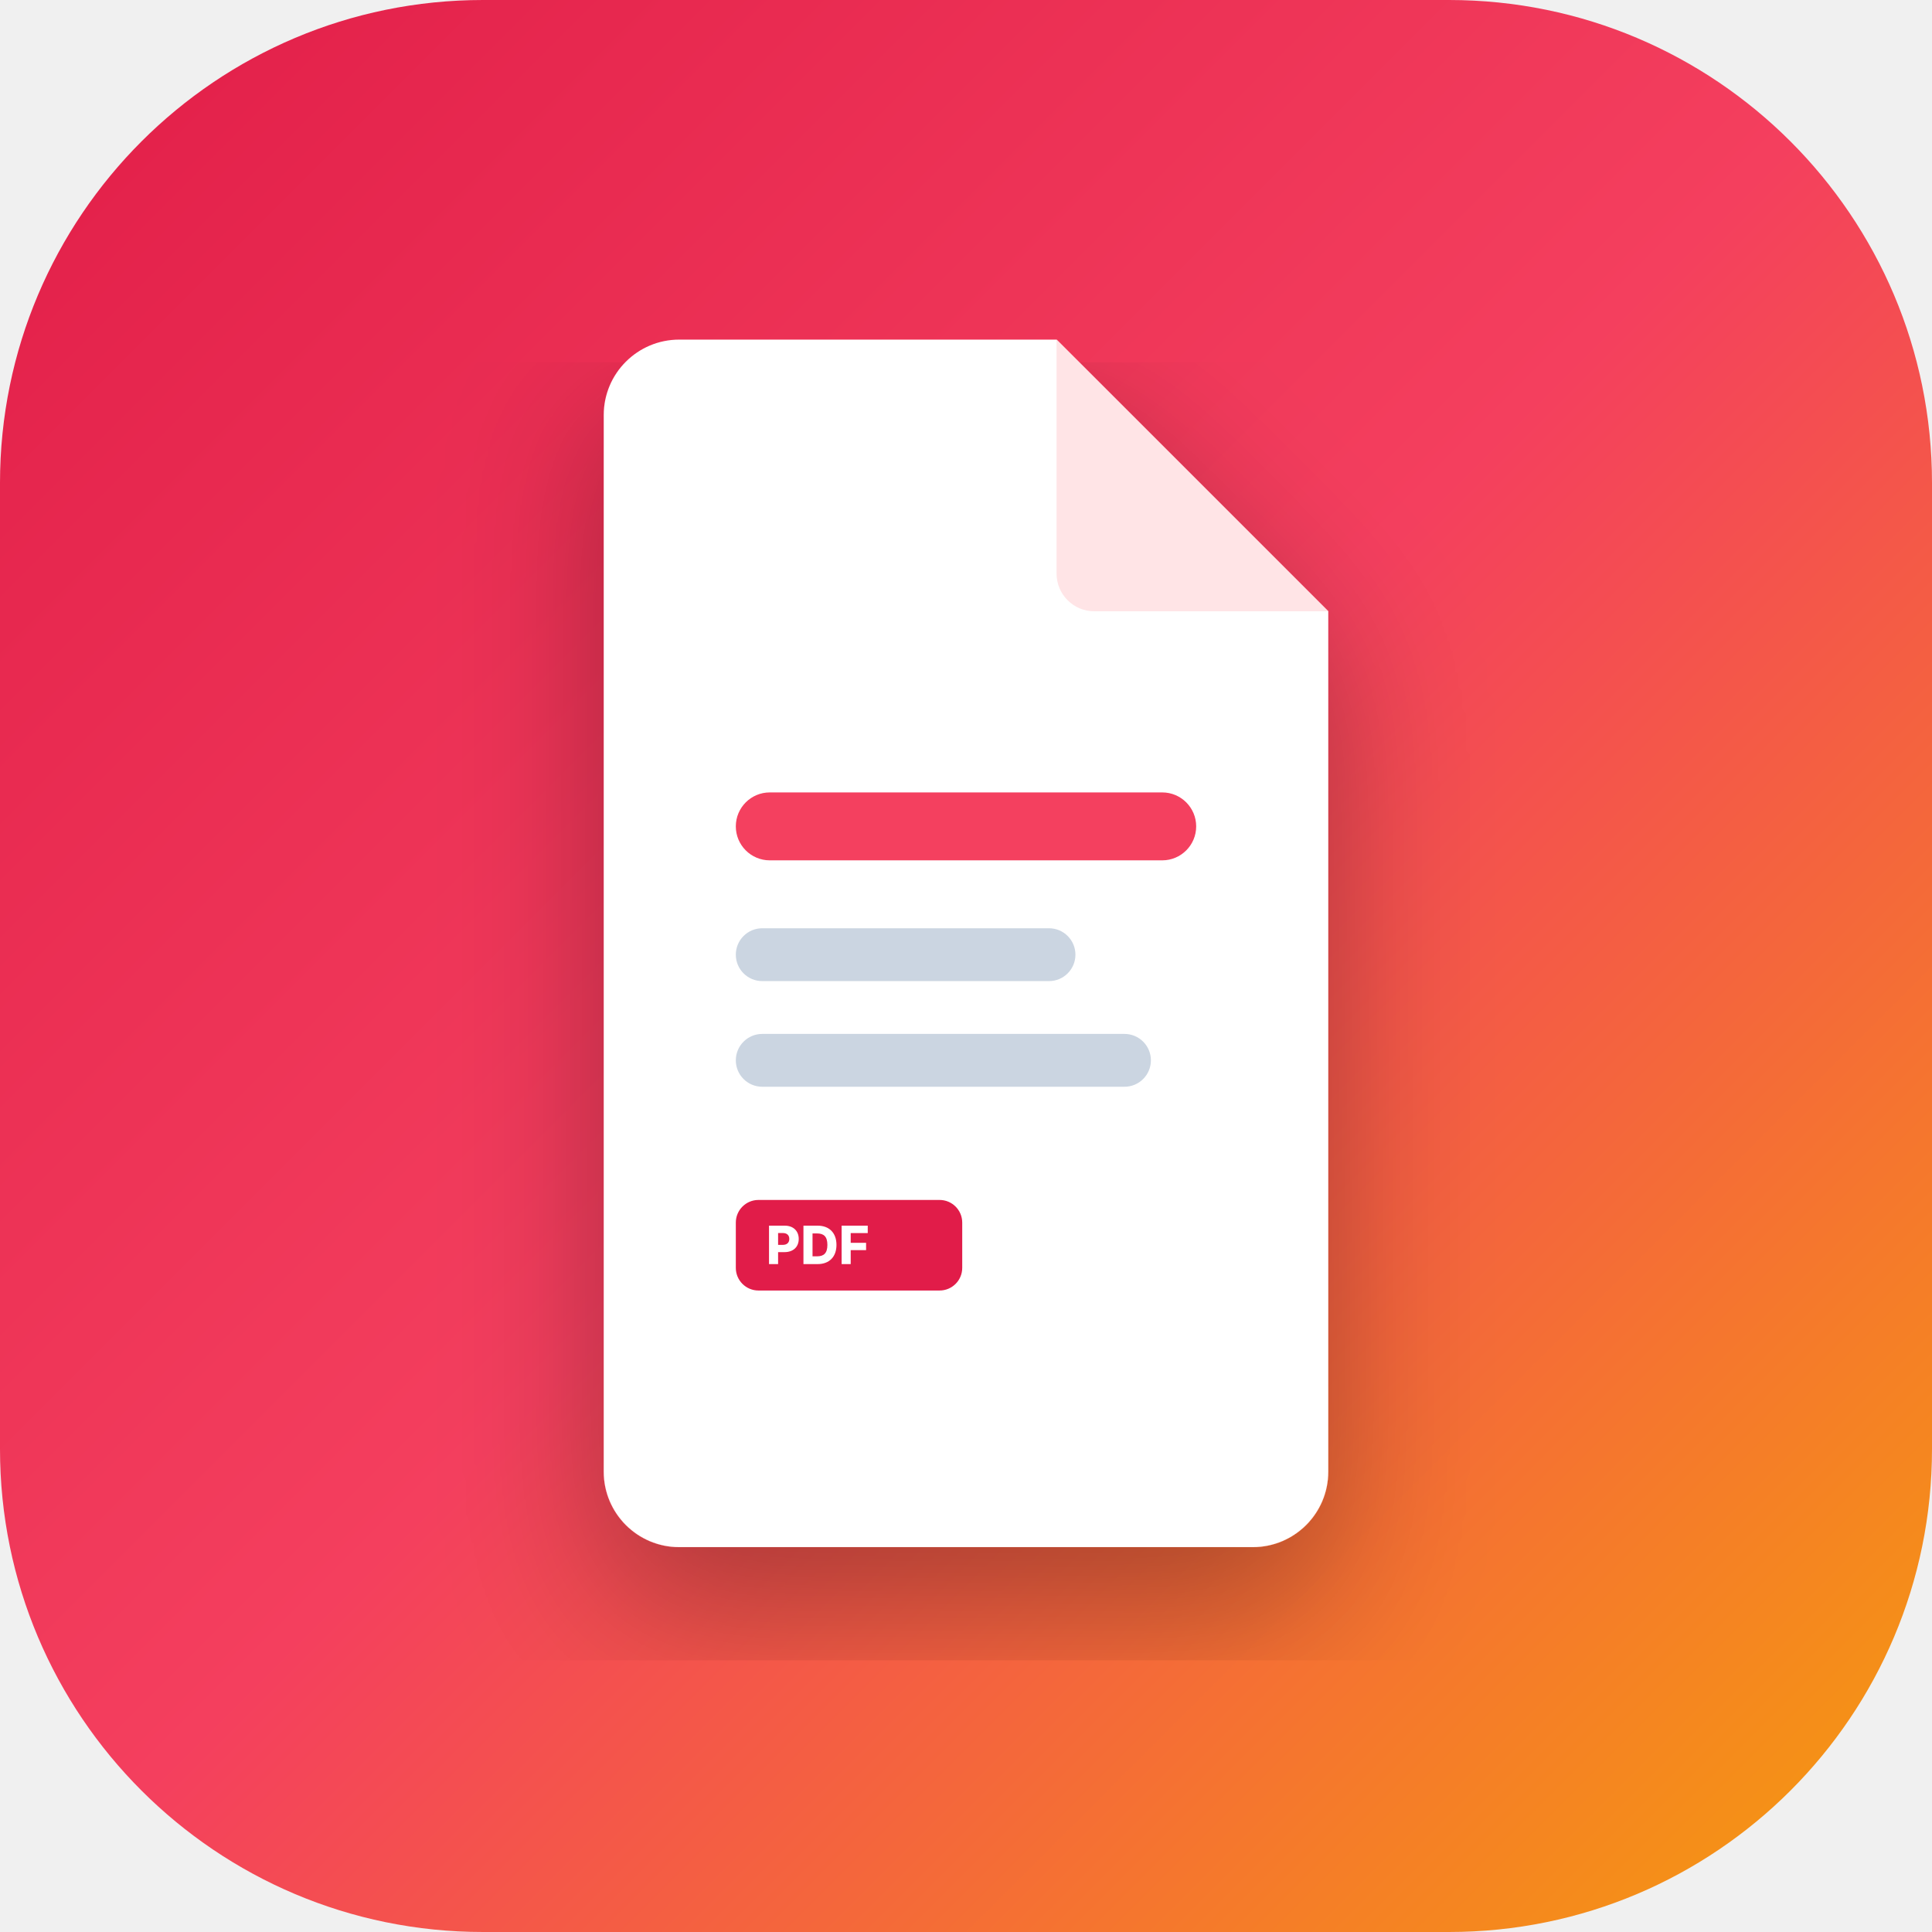
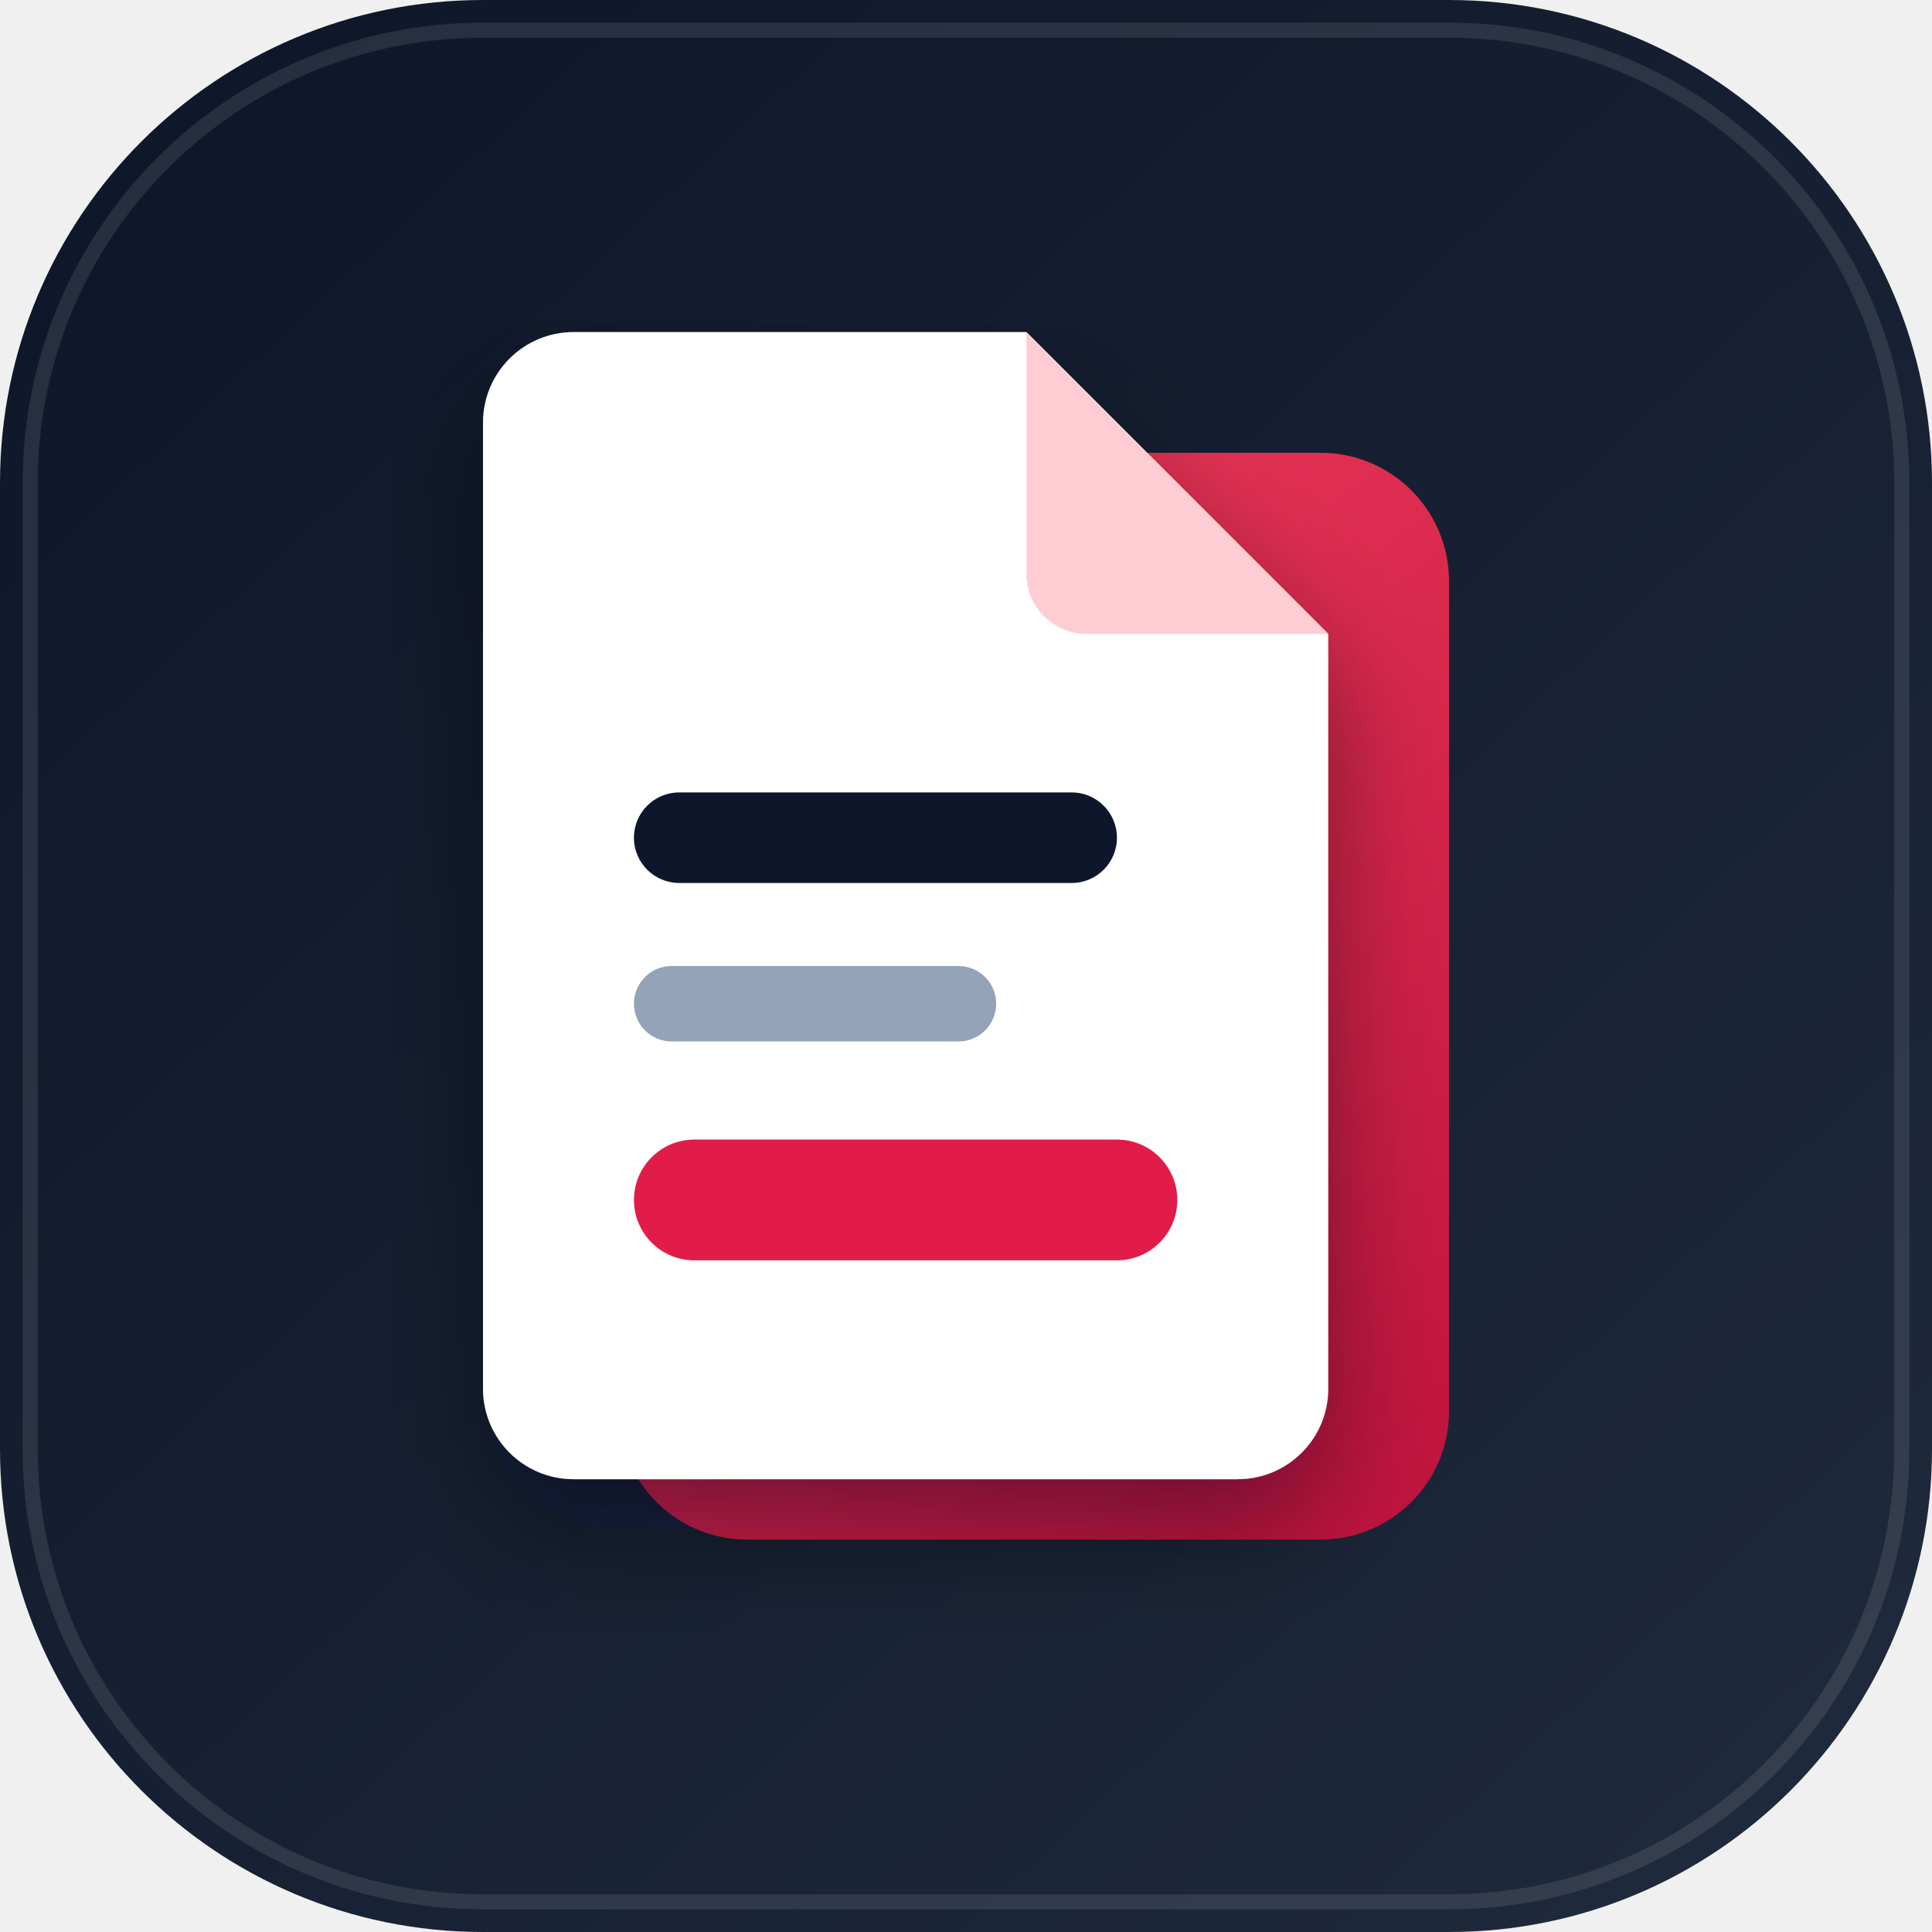
<svg xmlns="http://www.w3.org/2000/svg" viewBox="0 0 512 512" fill="none">
-   <rect width="512" height="512" rx="128" fill="url(#bgGrad)" />
  <defs>
-     <linearGradient id="bgGrad" x1="0" y1="0" x2="512" y2="512" gradientUnits="userSpaceOnUse">
-       <stop offset="0%" stop-color="#e11d48" />
-       <stop offset="50%" stop-color="#f43f5e" />
-       <stop offset="100%" stop-color="#f59e0b" />
+     <linearGradient id="fps-icon-bg" x1="48" y1="32" x2="464" y2="480" gradientUnits="userSpaceOnUse">
+       <stop offset="0%" stop-color="#0F172A" />
+       <stop offset="100%" stop-color="#1E293B" />
    </linearGradient>
-     <filter id="shadow" x="80" y="80" width="352" height="360" filterUnits="userSpaceOnUse">
-       <feDropShadow dx="0" dy="16" stdDeviation="20" flood-color="#000000" flood-opacity="0.3" />
+     <linearGradient id="fps-icon-crimson" x1="144" y1="96" x2="384" y2="416" gradientUnits="userSpaceOnUse">
+       <stop offset="0%" stop-color="#F43F5E" />
+       <stop offset="100%" stop-color="#BE123C" />
+     </linearGradient>
+     <filter id="fps-sheet-shadow" x="104" y="72" width="280" height="360" filterUnits="userSpaceOnUse">
+       <feDropShadow dx="0" dy="14" stdDeviation="16" flood-color="#020617" flood-opacity="0.45" />
    </filter>
  </defs>
-   <g filter="url(#shadow)">
-     <path d="M160 110C160 98.954 168.954 90 180 90H280L352 162V390C352 401.046 343.046 410 332 410H180C168.954 410 160 401.046 160 390V110Z" fill="#ffffff" />
-     <path d="M280 90V152C280 157.523 284.477 162 290 162H352L280 90Z" fill="#ffe4e6" />
-     <rect x="195" y="210" width="122" height="18" rx="9" fill="#f43f5e" />
-     <rect x="195" y="246" width="90" height="14" rx="7" fill="#cbd5e1" />
-     <rect x="195" y="274" width="110" height="14" rx="7" fill="#cbd5e1" />
-     <rect x="195" y="318" width="60" height="24" rx="6" fill="#e11d48" />
-     <text x="203" y="335" font-family="system-ui, -apple-system, sans-serif" font-size="14" font-weight="800" fill="#ffffff">PDF</text>
+   <rect width="512" height="512" rx="128" fill="url(#fps-icon-bg)" />
+   <rect x="8" y="8" width="496" height="496" rx="120" stroke="#FFFFFF" stroke-opacity="0.1" stroke-width="4" />
+   <rect x="164" y="120" width="220" height="288" rx="34" fill="url(#fps-icon-crimson)" />
+   <g filter="url(#fps-sheet-shadow)">
+     <path d="M128 112C128 98.745 138.745 88 152 88H272L352 168V368C352 381.255 341.255 392 328 392H152C138.745 392 128 381.255 128 368V112Z" fill="#FFFFFF" />
+     <path d="M272 88V152C272 160.837 279.163 168 288 168H352L272 88Z" fill="#FECDD3" />
+     <rect x="168" y="210" width="128" height="24" rx="12" fill="#0F172A" />
+     <rect x="168" y="256" width="96" height="20" rx="10" fill="#94A3B8" />
+     <rect x="168" y="302" width="144" height="32" rx="16" fill="#E11D48" />
  </g>
</svg>
